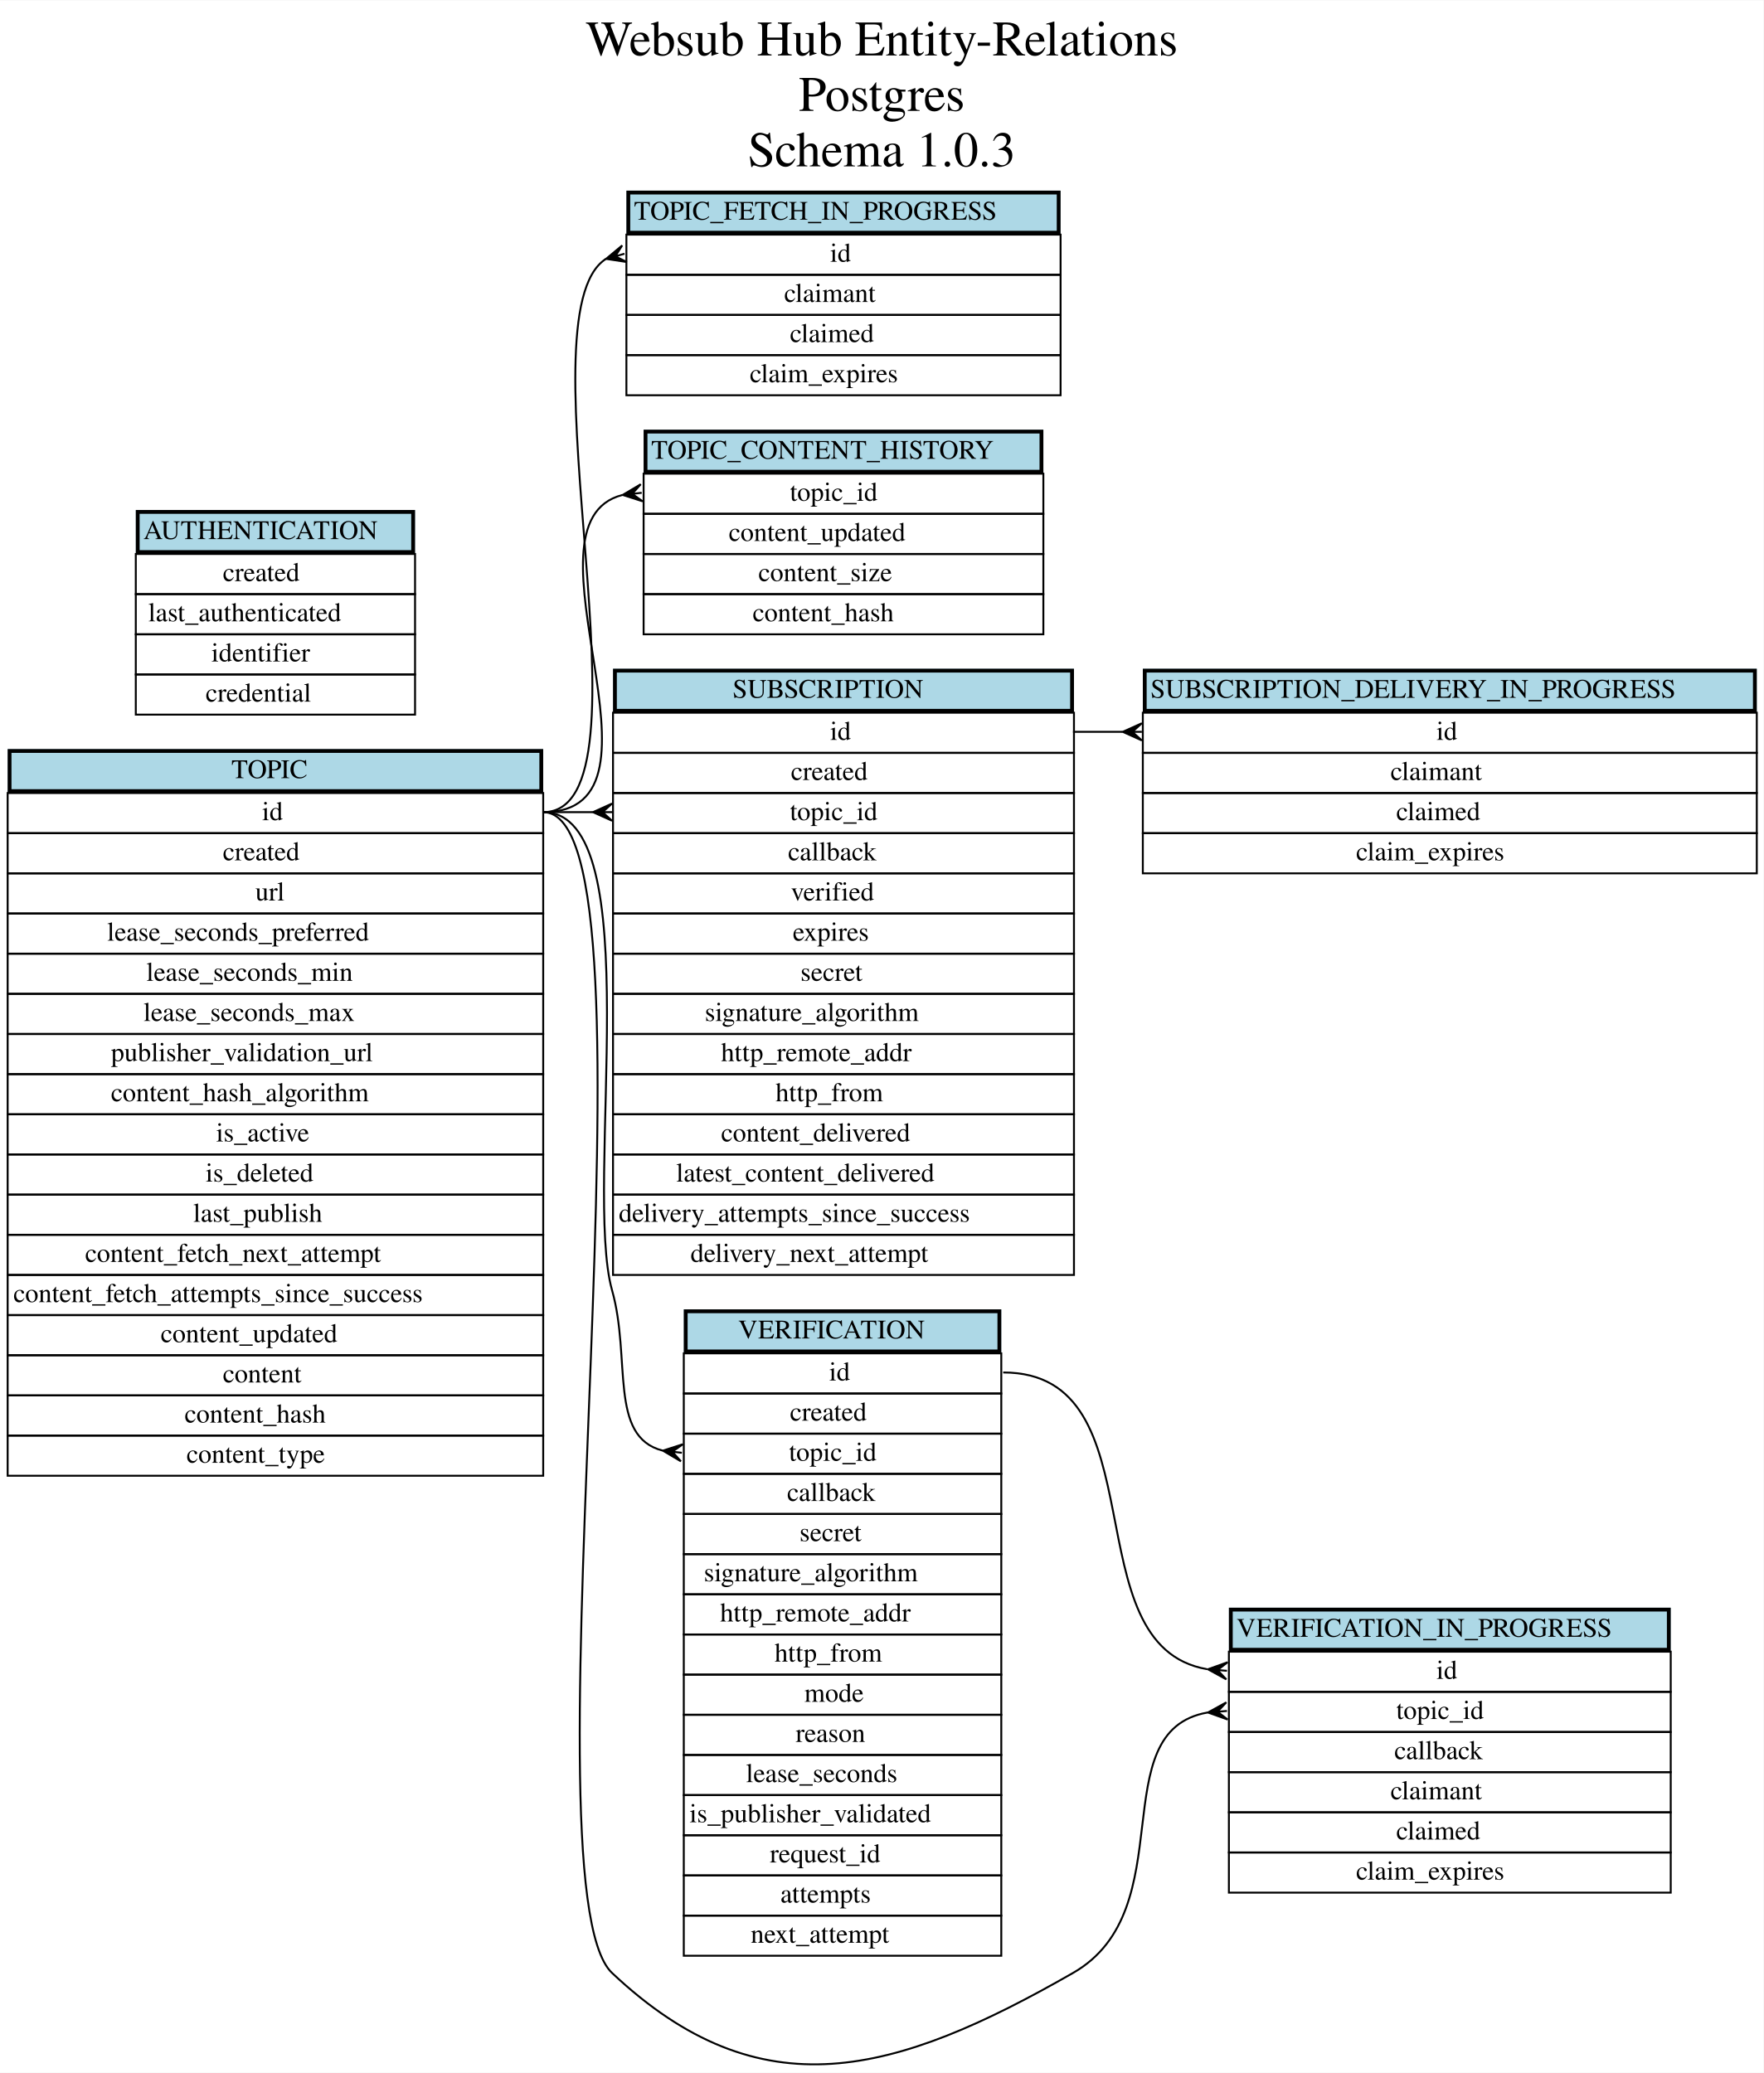
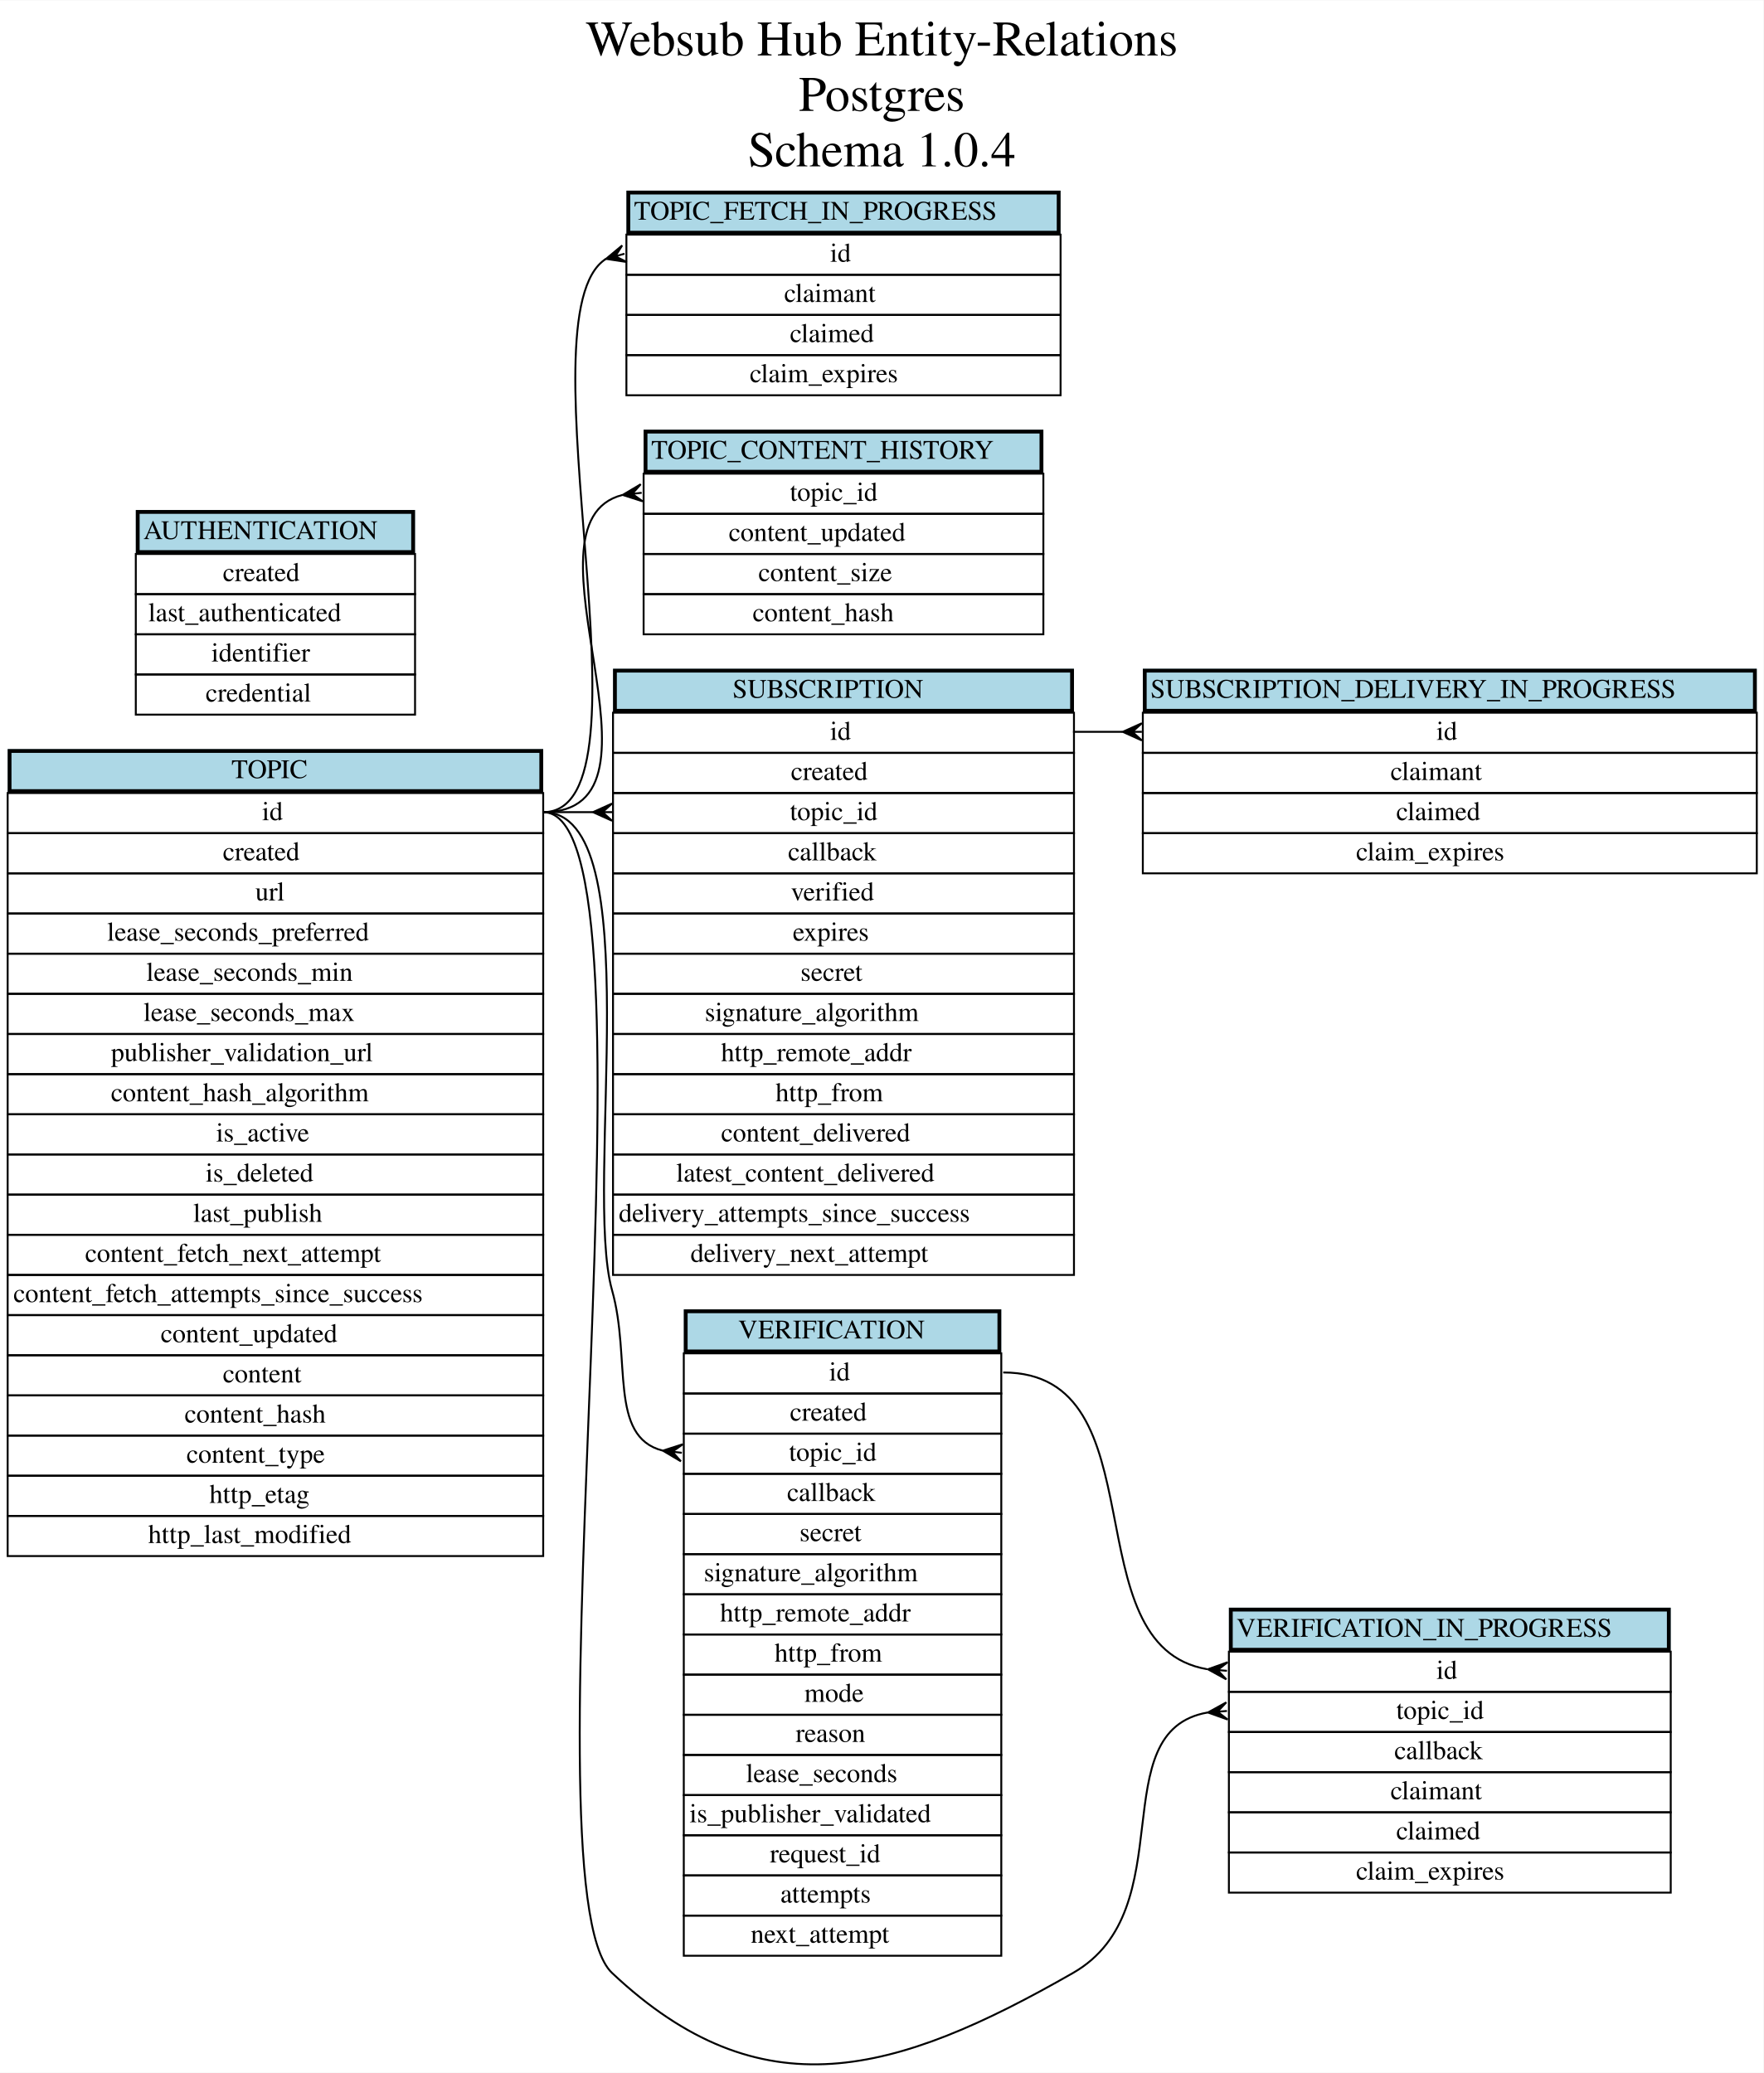
<svg xmlns="http://www.w3.org/2000/svg" width="922pt" height="1084pt" viewBox="0.00 0.00 922.00 1083.63">
  <g id="graph0" class="graph" transform="scale(1 1) rotate(0) translate(4 1079.63)">
    <polygon fill="white" stroke="transparent" points="-4,4 -4,-1079.63 918,-1079.63 918,4 -4,4" />
    <text text-anchor="middle" x="457" y="-1050.83" font-family="Times,serif" font-size="26.00">Websub Hub Entity-Relations</text>
    <text text-anchor="middle" x="457" y="-1021.83" font-family="Times,serif" font-size="26.00">Postgres</text>
-     <text text-anchor="middle" x="457" y="-992.83" font-family="Times,serif" font-size="26.00">Schema 1.0.3</text>
+     <text text-anchor="middle" x="457" y="-992.83" font-family="Times,serif" font-size="26.00">Schema 1.0.4</text>
    <g id="node1" class="node">
      <polygon fill="lightblue" stroke="transparent" points="0,-665.13 0,-688.13 280,-688.13 280,-665.13 0,-665.13" />
      <polygon fill="none" stroke="black" stroke-width="2" points="1,-666.13 1,-687.13 279,-687.13 279,-666.13 1,-666.13" />
      <text text-anchor="start" x="117" y="-672.93" font-family="Times,serif" font-size="14.00">TOPIC</text>
      <polygon fill="none" stroke="black" points="0,-644.13 0,-665.13 280,-665.13 280,-644.13 0,-644.13" />
      <text text-anchor="start" x="133" y="-650.93" font-family="Times,serif" font-size="14.00">id</text>
      <polygon fill="none" stroke="black" points="0,-623.13 0,-644.13 280,-644.13 280,-623.13 0,-623.13" />
      <text text-anchor="start" x="112.5" y="-629.93" font-family="Times,serif" font-size="14.00">created</text>
      <polygon fill="none" stroke="black" points="0,-602.13 0,-623.13 280,-623.13 280,-602.13 0,-602.13" />
      <text text-anchor="start" x="129.5" y="-608.93" font-family="Times,serif" font-size="14.00">url</text>
      <polygon fill="none" stroke="black" points="0,-581.13 0,-602.13 280,-602.13 280,-581.13 0,-581.13" />
      <text text-anchor="start" x="52" y="-587.93" font-family="Times,serif" font-size="14.00">lease_seconds_preferred</text>
      <polygon fill="none" stroke="black" points="0,-560.13 0,-581.13 280,-581.13 280,-560.13 0,-560.13" />
      <text text-anchor="start" x="72.5" y="-566.93" font-family="Times,serif" font-size="14.00">lease_seconds_min</text>
      <polygon fill="none" stroke="black" points="0,-539.13 0,-560.13 280,-560.13 280,-539.13 0,-539.13" />
      <text text-anchor="start" x="71" y="-545.93" font-family="Times,serif" font-size="14.00">lease_seconds_max</text>
      <polygon fill="none" stroke="black" points="0,-518.13 0,-539.13 280,-539.13 280,-518.13 0,-518.13" />
      <text text-anchor="start" x="54" y="-524.93" font-family="Times,serif" font-size="14.00">publisher_validation_url</text>
      <polygon fill="none" stroke="black" points="0,-497.13 0,-518.13 280,-518.13 280,-497.13 0,-497.13" />
      <text text-anchor="start" x="54" y="-503.93" font-family="Times,serif" font-size="14.00">content_hash_algorithm</text>
      <polygon fill="none" stroke="black" points="0,-476.13 0,-497.13 280,-497.13 280,-476.13 0,-476.13" />
      <text text-anchor="start" x="109" y="-482.93" font-family="Times,serif" font-size="14.00">is_active</text>
      <polygon fill="none" stroke="black" points="0,-455.13 0,-476.13 280,-476.13 280,-455.13 0,-455.13" />
      <text text-anchor="start" x="103.5" y="-461.93" font-family="Times,serif" font-size="14.00">is_deleted</text>
      <polygon fill="none" stroke="black" points="0,-434.13 0,-455.13 280,-455.13 280,-434.13 0,-434.13" />
      <text text-anchor="start" x="97" y="-440.93" font-family="Times,serif" font-size="14.00">last_publish</text>
      <polygon fill="none" stroke="black" points="0,-413.13 0,-434.13 280,-434.13 280,-413.13 0,-413.13" />
      <text text-anchor="start" x="40.5" y="-419.93" font-family="Times,serif" font-size="14.00">content_fetch_next_attempt</text>
      <polygon fill="none" stroke="black" points="0,-392.13 0,-413.13 280,-413.13 280,-392.13 0,-392.13" />
      <text text-anchor="start" x="3" y="-398.93" font-family="Times,serif" font-size="14.00">content_fetch_attempts_since_success</text>
      <polygon fill="none" stroke="black" points="0,-371.13 0,-392.13 280,-392.13 280,-371.13 0,-371.13" />
      <text text-anchor="start" x="80" y="-377.93" font-family="Times,serif" font-size="14.00">content_updated</text>
      <polygon fill="none" stroke="black" points="0,-350.13 0,-371.13 280,-371.13 280,-350.13 0,-350.13" />
      <text text-anchor="start" x="112.5" y="-356.93" font-family="Times,serif" font-size="14.00">content</text>
      <polygon fill="none" stroke="black" points="0,-329.13 0,-350.13 280,-350.13 280,-329.13 0,-329.13" />
      <text text-anchor="start" x="92.5" y="-335.93" font-family="Times,serif" font-size="14.00">content_hash</text>
      <polygon fill="none" stroke="black" points="0,-308.13 0,-329.13 280,-329.13 280,-308.13 0,-308.13" />
      <text text-anchor="start" x="93.5" y="-314.93" font-family="Times,serif" font-size="14.00">content_type</text>
+       <polygon fill="none" stroke="black" points="0,-287.13 0,-308.13 280,-308.13 280,-287.13 0,-287.13" />
+       <text text-anchor="start" x="105.5" y="-293.93" font-family="Times,serif" font-size="14.00">http_etag</text>
+       <polygon fill="none" stroke="black" points="0,-266.13 0,-287.13 280,-287.13 280,-266.13 0,-266.13" />
+       <text text-anchor="start" x="73.5" y="-272.93" font-family="Times,serif" font-size="14.00">http_last_modified</text>
    </g>
    <g id="node2" class="node">
      <polygon fill="lightblue" stroke="transparent" points="323.5,-957.13 323.5,-980.13 550.5,-980.13 550.5,-957.13 323.5,-957.13" />
      <polygon fill="none" stroke="black" stroke-width="2" points="324.5,-958.13 324.5,-979.13 549.5,-979.13 549.5,-958.13 324.5,-958.13" />
      <text text-anchor="start" x="327.5" y="-964.93" font-family="Times,serif" font-size="14.00">TOPIC_FETCH_IN_PROGRESS</text>
      <polygon fill="none" stroke="black" points="323.5,-936.13 323.5,-957.13 550.5,-957.13 550.5,-936.13 323.5,-936.13" />
      <text text-anchor="start" x="430" y="-942.93" font-family="Times,serif" font-size="14.00">id</text>
      <polygon fill="none" stroke="black" points="323.5,-915.13 323.5,-936.13 550.5,-936.13 550.5,-915.13 323.5,-915.13" />
      <text text-anchor="start" x="406" y="-921.93" font-family="Times,serif" font-size="14.00">claimant</text>
      <polygon fill="none" stroke="black" points="323.5,-894.13 323.5,-915.13 550.5,-915.13 550.5,-894.13 323.5,-894.13" />
      <text text-anchor="start" x="409" y="-900.93" font-family="Times,serif" font-size="14.00">claimed</text>
      <polygon fill="none" stroke="black" points="323.5,-873.13 323.5,-894.13 550.5,-894.13 550.5,-873.13 323.5,-873.13" />
      <text text-anchor="start" x="388" y="-879.93" font-family="Times,serif" font-size="14.00">claim_expires</text>
    </g>
    <g id="edge1" class="edge">
      <path fill="none" stroke="black" d="M280,-655.13C341.86,-655.13 266.47,-914.99 312.79,-944.43" />
      <polygon fill="black" stroke="black" points="312.87,-944.45 321.29,-951.47 317.68,-945.79 322.5,-947.13 322.5,-947.13 322.5,-947.13 317.68,-945.79 323.71,-942.8 312.87,-944.45 312.87,-944.45" />
    </g>
    <g id="node3" class="node">
      <polygon fill="lightblue" stroke="transparent" points="332.5,-832.13 332.5,-855.13 541.5,-855.13 541.5,-832.13 332.5,-832.13" />
      <polygon fill="none" stroke="black" stroke-width="2" points="333.5,-833.13 333.5,-854.13 540.5,-854.13 540.5,-833.13 333.5,-833.13" />
      <text text-anchor="start" x="336.5" y="-839.93" font-family="Times,serif" font-size="14.00">TOPIC_CONTENT_HISTORY</text>
      <polygon fill="none" stroke="black" points="332.5,-811.13 332.5,-832.13 541.5,-832.13 541.5,-811.13 332.5,-811.13" />
      <text text-anchor="start" x="409" y="-817.93" font-family="Times,serif" font-size="14.00">topic_id</text>
      <polygon fill="none" stroke="black" points="332.5,-790.13 332.5,-811.13 541.5,-811.13 541.5,-790.13 332.5,-790.13" />
      <text text-anchor="start" x="377" y="-796.93" font-family="Times,serif" font-size="14.00">content_updated</text>
      <polygon fill="none" stroke="black" points="332.5,-769.13 332.5,-790.13 541.5,-790.13 541.5,-769.13 332.5,-769.13" />
      <text text-anchor="start" x="392.5" y="-775.93" font-family="Times,serif" font-size="14.00">content_size</text>
      <polygon fill="none" stroke="black" points="332.5,-748.13 332.5,-769.13 541.5,-769.13 541.5,-748.13 332.5,-748.13" />
      <text text-anchor="start" x="389.5" y="-754.93" font-family="Times,serif" font-size="14.00">content_hash</text>
    </g>
    <g id="edge2" class="edge">
      <path fill="none" stroke="black" d="M280,-655.13C353.88,-655.13 263.54,-806.22 321.38,-820.98" />
      <polygon fill="black" stroke="black" points="321.56,-821 330.99,-826.6 326.53,-821.56 331.5,-822.13 331.5,-822.13 331.5,-822.13 326.53,-821.56 332.01,-817.66 321.56,-821 321.56,-821" />
    </g>
    <g id="node4" class="node">
      <polygon fill="lightblue" stroke="transparent" points="316.5,-707.13 316.5,-730.13 557.5,-730.13 557.5,-707.13 316.5,-707.13" />
      <polygon fill="none" stroke="black" stroke-width="2" points="317.5,-708.13 317.5,-729.13 556.5,-729.13 556.5,-708.13 317.5,-708.13" />
      <text text-anchor="start" x="379" y="-714.93" font-family="Times,serif" font-size="14.00">SUBSCRIPTION</text>
      <polygon fill="none" stroke="black" points="316.5,-686.13 316.5,-707.13 557.5,-707.13 557.5,-686.13 316.5,-686.13" />
      <text text-anchor="start" x="430" y="-692.93" font-family="Times,serif" font-size="14.00">id</text>
      <polygon fill="none" stroke="black" points="316.5,-665.13 316.5,-686.13 557.5,-686.13 557.5,-665.13 316.5,-665.13" />
      <text text-anchor="start" x="409.5" y="-671.93" font-family="Times,serif" font-size="14.00">created</text>
      <polygon fill="none" stroke="black" points="316.5,-644.13 316.5,-665.13 557.5,-665.13 557.5,-644.13 316.5,-644.13" />
      <text text-anchor="start" x="409" y="-650.93" font-family="Times,serif" font-size="14.00">topic_id</text>
      <polygon fill="none" stroke="black" points="316.5,-623.13 316.5,-644.13 557.5,-644.13 557.5,-623.13 316.5,-623.13" />
      <text text-anchor="start" x="408" y="-629.93" font-family="Times,serif" font-size="14.00">callback</text>
      <polygon fill="none" stroke="black" points="316.5,-602.13 316.5,-623.13 557.5,-623.13 557.5,-602.13 316.5,-602.13" />
      <text text-anchor="start" x="409.5" y="-608.93" font-family="Times,serif" font-size="14.00">verified</text>
      <polygon fill="none" stroke="black" points="316.5,-581.13 316.5,-602.13 557.5,-602.13 557.5,-581.13 316.5,-581.13" />
      <text text-anchor="start" x="410.5" y="-587.93" font-family="Times,serif" font-size="14.00">expires</text>
      <polygon fill="none" stroke="black" points="316.5,-560.13 316.5,-581.13 557.5,-581.13 557.5,-560.13 316.5,-560.13" />
      <text text-anchor="start" x="414.5" y="-566.93" font-family="Times,serif" font-size="14.00">secret</text>
      <polygon fill="none" stroke="black" points="316.5,-539.13 316.5,-560.13 557.5,-560.13 557.5,-539.13 316.5,-539.13" />
      <text text-anchor="start" x="364.5" y="-545.93" font-family="Times,serif" font-size="14.00">signature_algorithm</text>
      <polygon fill="none" stroke="black" points="316.5,-518.13 316.5,-539.13 557.5,-539.13 557.5,-518.13 316.5,-518.13" />
      <text text-anchor="start" x="373" y="-524.93" font-family="Times,serif" font-size="14.00">http_remote_addr</text>
      <polygon fill="none" stroke="black" points="316.5,-497.13 316.5,-518.13 557.5,-518.13 557.5,-497.13 316.5,-497.13" />
      <text text-anchor="start" x="401.5" y="-503.93" font-family="Times,serif" font-size="14.00">http_from</text>
      <polygon fill="none" stroke="black" points="316.5,-476.13 316.5,-497.13 557.5,-497.13 557.5,-476.13 316.5,-476.13" />
      <text text-anchor="start" x="373" y="-482.93" font-family="Times,serif" font-size="14.00">content_delivered</text>
      <polygon fill="none" stroke="black" points="316.5,-455.13 316.5,-476.13 557.5,-476.13 557.5,-455.13 316.5,-455.13" />
      <text text-anchor="start" x="349.5" y="-461.93" font-family="Times,serif" font-size="14.00">latest_content_delivered</text>
      <polygon fill="none" stroke="black" points="316.5,-434.13 316.5,-455.13 557.5,-455.13 557.5,-434.13 316.5,-434.13" />
      <text text-anchor="start" x="319.5" y="-440.93" font-family="Times,serif" font-size="14.00">delivery_attempts_since_success</text>
      <polygon fill="none" stroke="black" points="316.5,-413.13 316.5,-434.13 557.5,-434.13 557.5,-413.13 316.5,-413.13" />
      <text text-anchor="start" x="357" y="-419.93" font-family="Times,serif" font-size="14.00">delivery_next_attempt</text>
    </g>
    <g id="edge3" class="edge">
      <path fill="none" stroke="black" d="M280,-655.13C292,-655.13 297.25,-655.13 305.88,-655.13" />
      <polygon fill="black" stroke="black" points="306,-655.13 316,-659.63 311,-655.13 316,-655.13 316,-655.13 316,-655.13 311,-655.13 316,-650.63 306,-655.13 306,-655.13" />
    </g>
    <g id="node6" class="node">
      <polygon fill="lightblue" stroke="transparent" points="353.5,-372.13 353.5,-395.13 519.5,-395.13 519.5,-372.13 353.5,-372.13" />
      <polygon fill="none" stroke="black" stroke-width="2" points="354.5,-373.13 354.5,-394.13 518.5,-394.13 518.5,-373.13 354.5,-373.13" />
      <text text-anchor="start" x="382" y="-379.93" font-family="Times,serif" font-size="14.00">VERIFICATION</text>
      <polygon fill="none" stroke="black" points="353.5,-351.13 353.5,-372.13 519.5,-372.13 519.5,-351.13 353.5,-351.13" />
      <text text-anchor="start" x="429.5" y="-357.93" font-family="Times,serif" font-size="14.00">id</text>
      <polygon fill="none" stroke="black" points="353.5,-330.13 353.5,-351.13 519.5,-351.13 519.5,-330.13 353.5,-330.13" />
      <text text-anchor="start" x="409" y="-336.93" font-family="Times,serif" font-size="14.00">created</text>
      <polygon fill="none" stroke="black" points="353.5,-309.13 353.5,-330.13 519.5,-330.13 519.5,-309.13 353.5,-309.13" />
      <text text-anchor="start" x="408.5" y="-315.93" font-family="Times,serif" font-size="14.00">topic_id</text>
      <polygon fill="none" stroke="black" points="353.5,-288.13 353.5,-309.13 519.5,-309.13 519.5,-288.13 353.5,-288.13" />
      <text text-anchor="start" x="407.5" y="-294.93" font-family="Times,serif" font-size="14.00">callback</text>
      <polygon fill="none" stroke="black" points="353.5,-267.13 353.5,-288.13 519.5,-288.13 519.5,-267.13 353.5,-267.13" />
      <text text-anchor="start" x="414" y="-273.93" font-family="Times,serif" font-size="14.00">secret</text>
      <polygon fill="none" stroke="black" points="353.5,-246.13 353.5,-267.13 519.5,-267.13 519.5,-246.13 353.5,-246.13" />
      <text text-anchor="start" x="364" y="-252.93" font-family="Times,serif" font-size="14.00">signature_algorithm</text>
      <polygon fill="none" stroke="black" points="353.5,-225.13 353.5,-246.13 519.5,-246.13 519.5,-225.13 353.5,-225.13" />
      <text text-anchor="start" x="372.5" y="-231.93" font-family="Times,serif" font-size="14.00">http_remote_addr</text>
      <polygon fill="none" stroke="black" points="353.5,-204.13 353.5,-225.13 519.5,-225.13 519.5,-204.13 353.5,-204.13" />
      <text text-anchor="start" x="401" y="-210.93" font-family="Times,serif" font-size="14.00">http_from</text>
      <polygon fill="none" stroke="black" points="353.5,-183.13 353.5,-204.13 519.5,-204.13 519.5,-183.13 353.5,-183.13" />
      <text text-anchor="start" x="416.5" y="-189.93" font-family="Times,serif" font-size="14.00">mode</text>
      <polygon fill="none" stroke="black" points="353.5,-162.13 353.5,-183.13 519.5,-183.13 519.5,-162.13 353.5,-162.13" />
      <text text-anchor="start" x="412" y="-168.93" font-family="Times,serif" font-size="14.00">reason</text>
      <polygon fill="none" stroke="black" points="353.5,-141.13 353.5,-162.13 519.5,-162.13 519.5,-141.13 353.5,-141.13" />
      <text text-anchor="start" x="386" y="-147.93" font-family="Times,serif" font-size="14.00">lease_seconds</text>
      <polygon fill="none" stroke="black" points="353.5,-120.13 353.5,-141.13 519.5,-141.13 519.5,-120.13 353.5,-120.13" />
      <text text-anchor="start" x="356.5" y="-126.93" font-family="Times,serif" font-size="14.00">is_publisher_validated</text>
      <polygon fill="none" stroke="black" points="353.5,-99.13 353.5,-120.13 519.5,-120.13 519.5,-99.13 353.5,-99.13" />
      <text text-anchor="start" x="398.5" y="-105.93" font-family="Times,serif" font-size="14.00">request_id</text>
      <polygon fill="none" stroke="black" points="353.5,-78.13 353.5,-99.13 519.5,-99.13 519.5,-78.13 353.5,-78.13" />
      <text text-anchor="start" x="404" y="-84.93" font-family="Times,serif" font-size="14.00">attempts</text>
      <polygon fill="none" stroke="black" points="353.5,-57.13 353.5,-78.13 519.5,-78.13 519.5,-57.13 353.5,-57.13" />
      <text text-anchor="start" x="388.5" y="-63.93" font-family="Times,serif" font-size="14.00">next_attempt</text>
    </g>
    <g id="edge5" class="edge">
      <path fill="none" stroke="black" d="M280,-655.13C336.13,-655.13 300.8,-459.16 316,-405.13 326.09,-369.27 314.1,-328.6 342.37,-321.29" />
      <polygon fill="black" stroke="black" points="342.56,-321.26 353.01,-324.6 347.53,-320.7 352.5,-320.13 352.5,-320.13 352.5,-320.13 347.53,-320.7 351.99,-315.66 342.56,-321.26 342.56,-321.26" />
    </g>
    <g id="node7" class="node">
      <polygon fill="lightblue" stroke="transparent" points="638.5,-216.13 638.5,-239.13 869.5,-239.13 869.5,-216.13 638.5,-216.13" />
      <polygon fill="none" stroke="black" stroke-width="2" points="639.5,-217.13 639.5,-238.13 868.5,-238.13 868.5,-217.13 639.5,-217.13" />
      <text text-anchor="start" x="642.5" y="-223.93" font-family="Times,serif" font-size="14.00">VERIFICATION_IN_PROGRESS</text>
      <polygon fill="none" stroke="black" points="638.5,-195.13 638.5,-216.13 869.5,-216.13 869.5,-195.13 638.5,-195.13" />
      <text text-anchor="start" x="747" y="-201.93" font-family="Times,serif" font-size="14.00">id</text>
      <polygon fill="none" stroke="black" points="638.5,-174.13 638.5,-195.13 869.5,-195.13 869.5,-174.13 638.5,-174.13" />
      <text text-anchor="start" x="726" y="-180.93" font-family="Times,serif" font-size="14.00">topic_id</text>
      <polygon fill="none" stroke="black" points="638.5,-153.13 638.5,-174.13 869.5,-174.13 869.5,-153.13 638.5,-153.13" />
      <text text-anchor="start" x="725" y="-159.93" font-family="Times,serif" font-size="14.00">callback</text>
      <polygon fill="none" stroke="black" points="638.5,-132.13 638.5,-153.13 869.5,-153.13 869.5,-132.13 638.5,-132.13" />
      <text text-anchor="start" x="723" y="-138.93" font-family="Times,serif" font-size="14.00">claimant</text>
      <polygon fill="none" stroke="black" points="638.5,-111.13 638.5,-132.13 869.5,-132.13 869.5,-111.13 638.5,-111.13" />
      <text text-anchor="start" x="726" y="-117.93" font-family="Times,serif" font-size="14.00">claimed</text>
      <polygon fill="none" stroke="black" points="638.5,-90.13 638.5,-111.13 869.5,-111.13 869.5,-90.13 638.5,-90.13" />
      <text text-anchor="start" x="705" y="-96.93" font-family="Times,serif" font-size="14.00">claim_expires</text>
    </g>
    <g id="edge7" class="edge">
      <path fill="none" stroke="black" d="M280,-655.13C347.56,-655.13 266.83,-94.47 316,-48.13 393.95,25.33 464.03,5.07 557,-48.13 615.06,-81.36 571.99,-174.57 627.31,-184.31" />
      <polygon fill="black" stroke="black" points="627.53,-184.32 637.14,-189.62 632.52,-184.73 637.5,-185.13 637.5,-185.13 637.5,-185.13 632.52,-184.73 637.86,-180.65 627.53,-184.32 627.53,-184.32" />
    </g>
    <g id="node5" class="node">
      <polygon fill="lightblue" stroke="transparent" points="593.5,-707.13 593.5,-730.13 914.5,-730.13 914.5,-707.13 593.5,-707.13" />
      <polygon fill="none" stroke="black" stroke-width="2" points="594.5,-708.13 594.5,-729.13 913.5,-729.13 913.5,-708.13 594.5,-708.13" />
      <text text-anchor="start" x="597.5" y="-714.93" font-family="Times,serif" font-size="14.00">SUBSCRIPTION_DELIVERY_IN_PROGRESS</text>
      <polygon fill="none" stroke="black" points="593.5,-686.13 593.5,-707.13 914.5,-707.13 914.5,-686.13 593.5,-686.13" />
      <text text-anchor="start" x="747" y="-692.93" font-family="Times,serif" font-size="14.00">id</text>
      <polygon fill="none" stroke="black" points="593.5,-665.13 593.5,-686.13 914.5,-686.13 914.5,-665.13 593.5,-665.13" />
      <text text-anchor="start" x="723" y="-671.93" font-family="Times,serif" font-size="14.00">claimant</text>
      <polygon fill="none" stroke="black" points="593.5,-644.13 593.5,-665.13 914.5,-665.13 914.5,-644.13 593.5,-644.13" />
      <text text-anchor="start" x="726" y="-650.93" font-family="Times,serif" font-size="14.00">claimed</text>
      <polygon fill="none" stroke="black" points="593.5,-623.13 593.5,-644.13 914.5,-644.13 914.5,-623.13 593.5,-623.13" />
      <text text-anchor="start" x="705" y="-629.93" font-family="Times,serif" font-size="14.00">claim_expires</text>
    </g>
    <g id="edge4" class="edge">
      <path fill="none" stroke="black" d="M557,-697.13C569,-697.13 574.25,-697.13 582.88,-697.13" />
      <polygon fill="black" stroke="black" points="583,-697.13 593,-701.63 588,-697.13 593,-697.13 593,-697.13 593,-697.13 588,-697.13 593,-692.63 583,-697.13 583,-697.13" />
    </g>
    <g id="edge6" class="edge">
      <path fill="none" stroke="black" d="M520.5,-362.13C603.44,-362.13 555.41,-219.25 627.1,-206.97" />
      <polygon fill="black" stroke="black" points="627.53,-206.94 637.86,-210.62 632.52,-206.53 637.5,-206.13 637.5,-206.13 637.5,-206.13 632.52,-206.53 637.14,-201.65 627.53,-206.94 627.53,-206.94" />
    </g>
    <g id="node8" class="node">
      <polygon fill="lightblue" stroke="transparent" points="67,-790.13 67,-813.13 213,-813.13 213,-790.13 67,-790.13" />
      <polygon fill="none" stroke="black" stroke-width="2" points="68,-791.13 68,-812.13 212,-812.13 212,-791.13 68,-791.13" />
      <text text-anchor="start" x="71" y="-797.93" font-family="Times,serif" font-size="14.00">AUTHENTICATION</text>
      <polygon fill="none" stroke="black" points="67,-769.13 67,-790.13 213,-790.13 213,-769.13 67,-769.13" />
      <text text-anchor="start" x="112.5" y="-775.93" font-family="Times,serif" font-size="14.00">created</text>
      <polygon fill="none" stroke="black" points="67,-748.13 67,-769.13 213,-769.13 213,-748.13 67,-748.13" />
      <text text-anchor="start" x="73.5" y="-754.93" font-family="Times,serif" font-size="14.00">last_authenticated</text>
      <polygon fill="none" stroke="black" points="67,-727.13 67,-748.13 213,-748.13 213,-727.13 67,-727.13" />
      <text text-anchor="start" x="106.5" y="-733.93" font-family="Times,serif" font-size="14.00">identifier</text>
      <polygon fill="none" stroke="black" points="67,-706.13 67,-727.13 213,-727.13 213,-706.13 67,-706.13" />
      <text text-anchor="start" x="103.5" y="-712.93" font-family="Times,serif" font-size="14.00">credential</text>
    </g>
  </g>
</svg>
